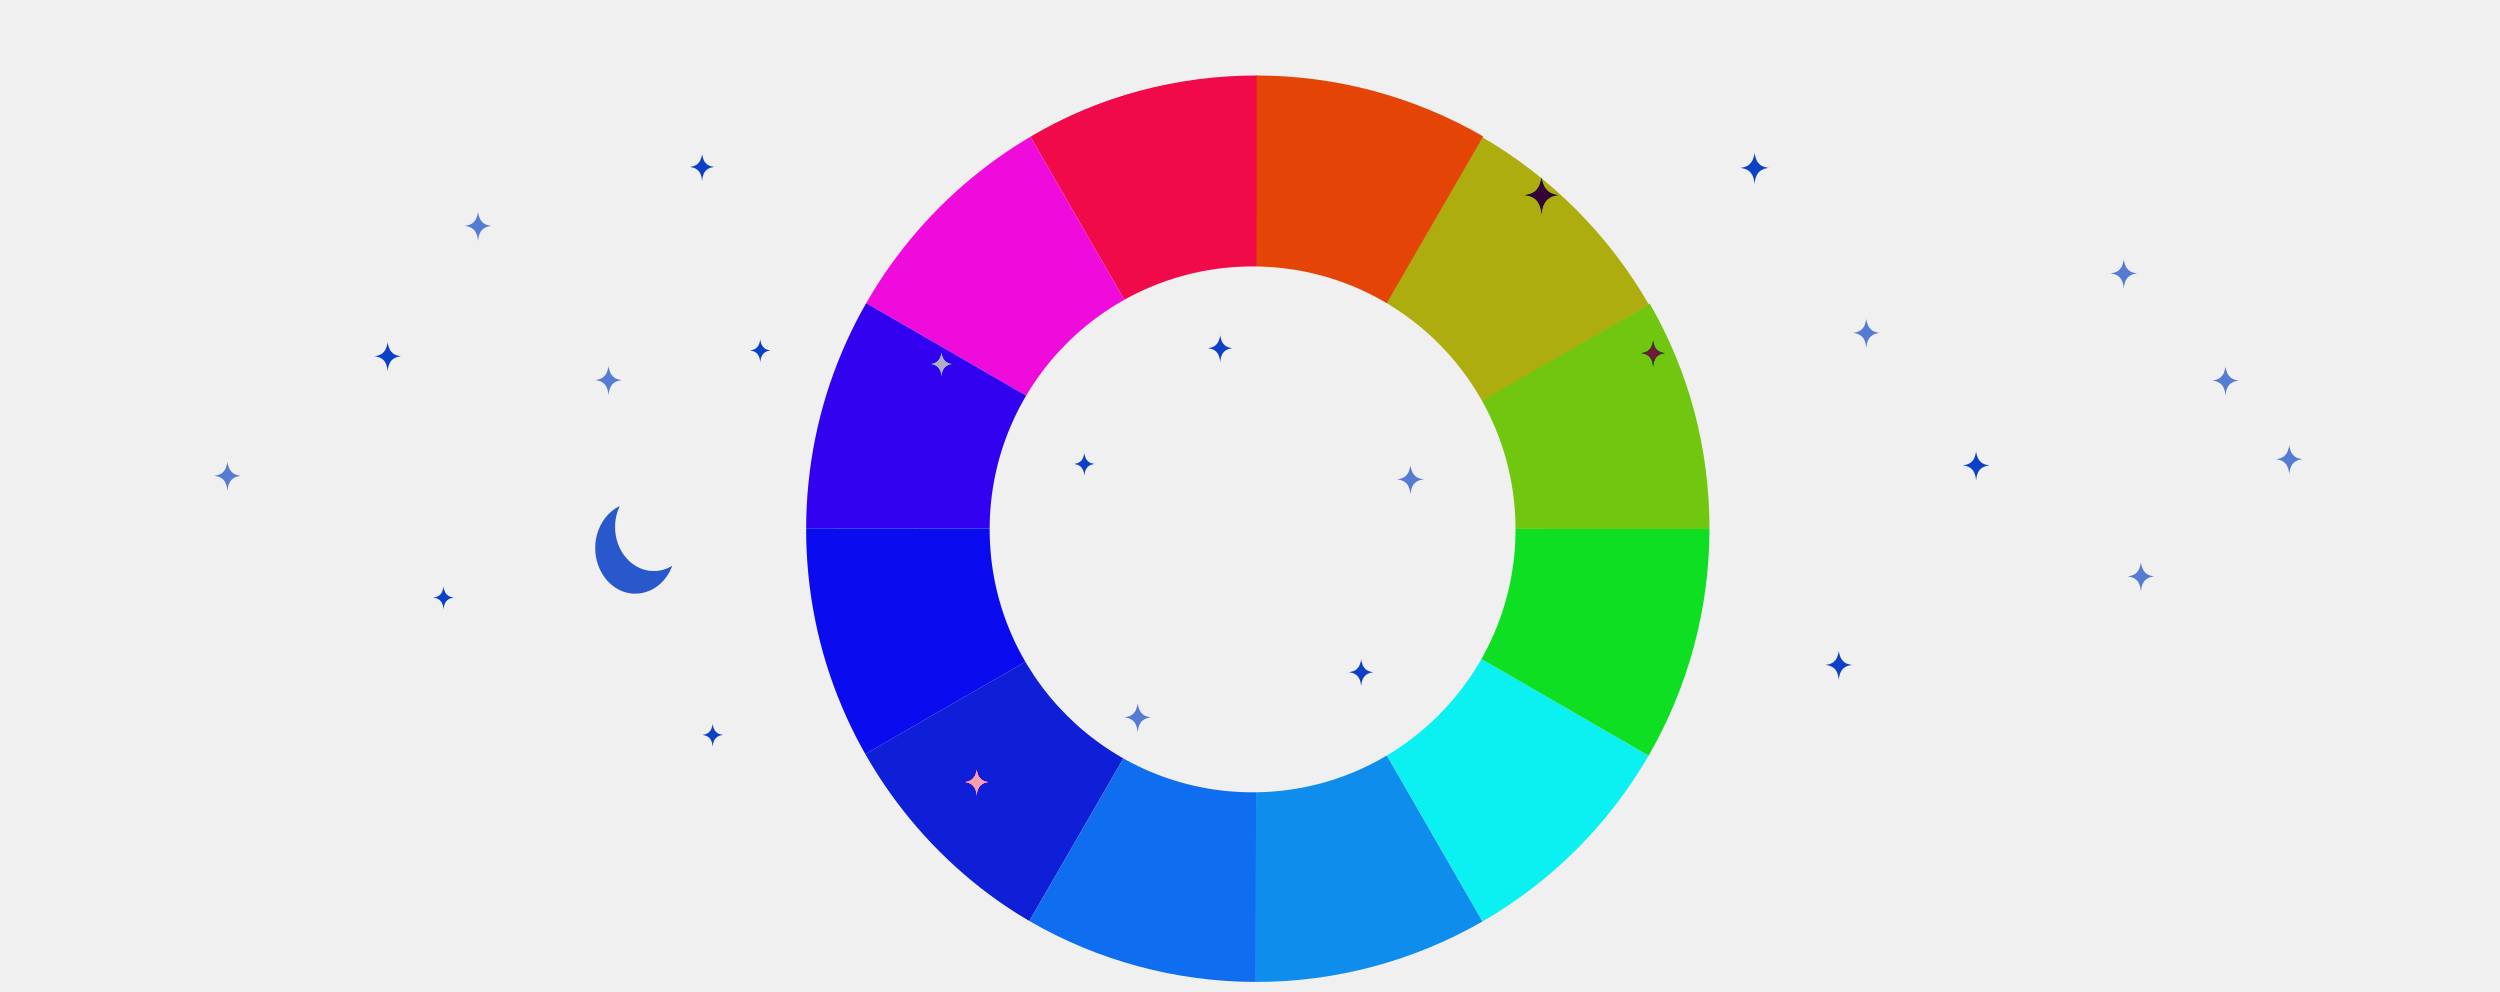
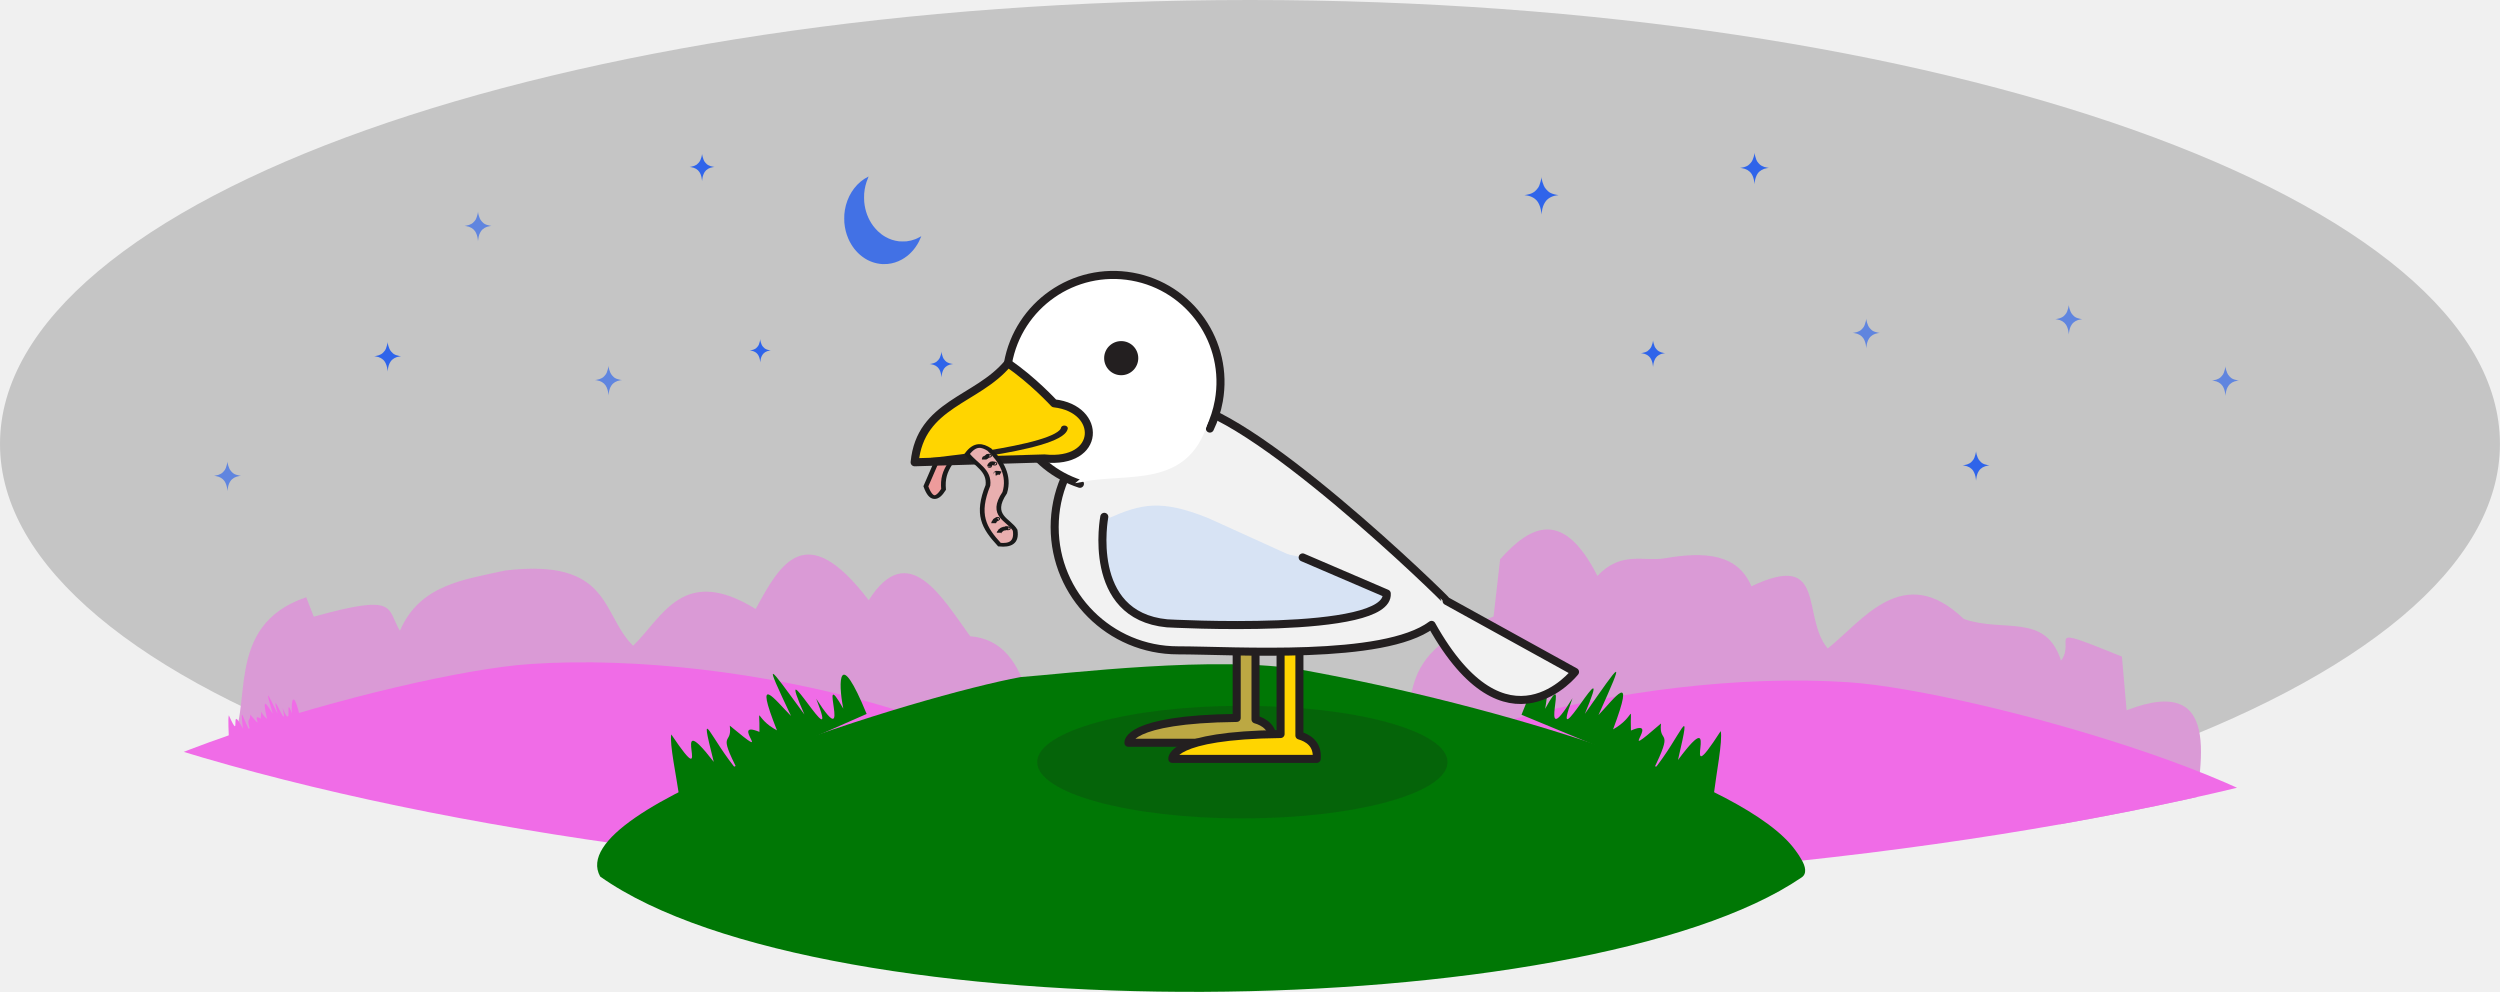
- <svg xmlns="http://www.w3.org/2000/svg" width="158.585mm" height="62.92mm" version="1.1" viewBox="0 0 158.585 62.92" id="svg145">
-   <defs id="defs11">
-     <linearGradient id="linearGradient50606" x1="421.46" x2="458.99" y1="81.216" y2="80.958" gradientTransform="matrix(0.36219,-0.0075634,0.0085593,0.45242,-122.38,55.957)" gradientUnits="userSpaceOnUse">
-       <stop stop-color="#d1a448" offset="0" id="stop1" />
-       <stop stop-color="#9b7527" stop-opacity=".992" offset="1" id="stop2" />
-     </linearGradient>
-     <linearGradient id="linearGradient33560" x1="439.64" x2="412.56" y1="53.484" y2="53.871" gradientTransform="matrix(0.36219,-0.0075634,0.0085593,0.45242,-123.44,56.069)" gradientUnits="userSpaceOnUse">
-       <stop stop-color="#96312a" offset="0" id="stop3" />
-       <stop stop-color="#65211c" stop-opacity=".996" offset="1" id="stop4" />
-     </linearGradient>
-     <linearGradient id="linearGradient33562" x1="419.65" x2="452.28" y1="64.964" y2="65.351" gradientTransform="matrix(0.36219,-0.0071478,0.0085593,0.42756,-122.85,57.356)" gradientUnits="userSpaceOnUse">
-       <stop stop-color="#c33f37" offset="0" id="stop5" />
-       <stop stop-color="#b33a33" stop-opacity=".98" offset="1" id="stop6" />
-     </linearGradient>
-     <linearGradient id="linearGradient15121" x1="367.11" x2="367.22" y1="87.487" y2="90.811" gradientUnits="userSpaceOnUse">
-       <stop stop-color="#916f6f" offset="0" id="stop7" />
-       <stop stop-color="#685050" stop-opacity=".992" offset="1" id="stop8" />
-     </linearGradient>
+ <svg xmlns="http://www.w3.org/2000/svg" width="158.59mm" height="62.92mm" version="1.1" viewBox="0 0 158.59 62.92">
+   <defs>
    <clipPath id="clipPath14">
-       <ellipse transform="matrix(0.9996,0.028384,-0.013912,0.9999,0,0)" cx="106.13" cy="91.443" rx="117.86" ry="38.66" fill="#00ffff" stroke-width="0.322" id="ellipse8" />
-     </clipPath>
-     <filter id="filter37" x="0" y="0" width="1" height="1" color-interpolation-filters="sRGB">
-       <feColorMatrix values="1 0 0 -0.186 -0 0 1 0 -0.186 -0 0 0 1 -0.186 -0 0 0 0 1 0" id="feColorMatrix8" />
-     </filter>
-     <filter id="filter38" x="-0.009" y="-0.008" width="1.017" height="1.008" color-interpolation-filters="sRGB">
-       <feColorMatrix values="1 0 0 -0.186 -0 0 1 0 -0.186 -0 0 0 1 -0.186 -0 0 0 0 1 0" id="feColorMatrix9" />
-     </filter>
-     <filter id="filter39" x="0" y="0" width="1" height="1" color-interpolation-filters="sRGB">
-       <feColorMatrix values="1 0 0 -0.156 -0 0 1 0 -0.156 -0 0 0 1 -0.156 -0 0 0 0 1 0" id="feColorMatrix10" />
-     </filter>
-     <filter id="filter40" x="-0.002" y="-0.001" width="1.004" height="1.003" color-interpolation-filters="sRGB">
-       <feColorMatrix values="1 0 0 -0.156 -0 0 1 0 -0.156 -0 0 0 1 -0.156 -0 0 0 0 1 0" id="feColorMatrix11" />
-     </filter>
-     <clipPath clipPathUnits="userSpaceOnUse" id="clipPath5535">
-       <path id="path5537" style="fill:#00ffff;stroke-width:0;stroke-linecap:round" d="m 393.292,-172.814 a 52.077,52.077 0 0 0 -52.077,52.076 52.077,52.077 0 0 0 52.077,52.077 52.077,52.077 0 0 0 52.077,-52.077 52.077,52.077 0 0 0 -52.077,-52.076 z m -1.058,22.029 a 30.048,30.048 0 0 1 30.048,30.047 30.048,30.048 0 0 1 -30.048,30.048 30.048,30.048 0 0 1 -30.048,-30.048 30.048,30.048 0 0 1 30.048,-30.047 z" />
+       <ellipse transform="matrix(.9996 .028384 -.013912 .9999 0 0)" cx="106.13" cy="91.443" rx="117.86" ry="38.66" fill="#0ff" stroke-width=".322" />
    </clipPath>
  </defs>
-   <g transform="matrix(0.8794169,0,0,1,-11.67426,-42.159)" style="mix-blend-mode:difference" id="g33">
-     <ellipse cx="103.44" cy="70.321" rx="90.165" ry="28.162" fill-opacity="0.8" stroke-width="0.24" id="ellipse11" />
-     <g transform="translate(-0.69493,-5.1774)" fill="#fbc02d" style="mix-blend-mode:difference" id="g32">
-       <path d="m 59.692,84.995 c -0.543,-0.025 -1.034,-0.181 -1.471,-0.467 -0.441,-0.288 -0.779,-0.669 -1.015,-1.141 -0.159,-0.32 -0.251,-0.643 -0.291,-1.023 -0.01,-0.097 -0.01,-0.435 0,-0.527 0.013,-0.119 0.025,-0.202 0.04,-0.281 0.158,-0.827 0.669,-1.545 1.402,-1.968 0.069,-0.04 0.298,-0.154 0.309,-0.154 0.004,0 -0.018,0.051 -0.049,0.114 -0.15,0.31 -0.236,0.617 -0.271,0.972 -0.011,0.117 -0.01,0.405 0.003,0.524 0.062,0.577 0.274,1.077 0.644,1.524 0.066,0.08 0.259,0.272 0.343,0.341 0.183,0.151 0.344,0.257 0.545,0.357 0.313,0.156 0.614,0.243 0.974,0.283 0.095,0.01 0.469,0.01 0.553,2.07e-4 0.24,-0.029 0.411,-0.066 0.602,-0.129 0.121,-0.04 0.205,-0.075 0.337,-0.139 0.113,-0.055 0.119,-0.057 0.114,-0.042 -0.015,0.043 -0.128,0.263 -0.177,0.344 -0.293,0.487 -0.709,0.87 -1.216,1.118 -0.326,0.159 -0.67,0.254 -1.033,0.284 -0.085,0.007 -0.278,0.012 -0.343,0.009 z" opacity="0.792" stroke-width="0.007" id="path17" />
-       <path d="m 125.15,60.837 c -0.027,-0.26 -0.122,-0.519 -0.254,-0.691 -0.169,-0.22 -0.459,-0.368 -0.809,-0.412 l -0.156,-0.02 0.142,-0.02 c 0.193,-0.027 0.331,-0.067 0.481,-0.139 0.101,-0.049 0.153,-0.087 0.258,-0.191 0.111,-0.111 0.141,-0.151 0.2,-0.273 0.329,-0.821 -0.021,-0.679 0.314,0.014 0.05,0.101 0.09,0.155 0.184,0.249 0.066,0.066 0.16,0.143 0.207,0.171 0.125,0.073 0.315,0.134 0.509,0.164 l 0.169,0.026 -0.148,0.018 c -0.354,0.044 -0.648,0.195 -0.815,0.418 -0.133,0.178 -0.204,0.358 -0.245,0.631 l -0.025,0.167 z" opacity="0.909" stroke-width="0.015" id="path18" />
-       <path d="M 68.8,70.26 C 68.784,70.1 68.725,69.94 68.643,69.834 68.539,69.698 68.36,69.607 68.144,69.58 L 68.048,69.567 68.135,69.555 c 0.119,-0.016 0.204,-0.041 0.297,-0.086 0.062,-0.03 0.094,-0.053 0.159,-0.118 0.069,-0.068 0.087,-0.093 0.123,-0.168 0.203,-0.506 -0.013,-0.419 0.194,0.009 0.031,0.062 0.055,0.095 0.114,0.153 0.041,0.041 0.098,0.088 0.128,0.105 0.077,0.045 0.194,0.083 0.314,0.101 l 0.104,0.016 -0.091,0.012 c -0.218,0.027 -0.399,0.12 -0.503,0.258 -0.082,0.11 -0.126,0.221 -0.151,0.389 l -0.016,0.103 z" opacity="0.909" stroke-width="0.012" id="path19" />
-       <path d="m 41.921,70.818 c -0.021,-0.204 -0.096,-0.408 -0.2,-0.544 -0.133,-0.174 -0.361,-0.29 -0.637,-0.325 l -0.123,-0.015 0.111,-0.015 c 0.152,-0.021 0.26,-0.052 0.379,-0.109 0.08,-0.038 0.12,-0.068 0.203,-0.15 0.088,-0.087 0.111,-0.119 0.157,-0.215 0.259,-0.646 -0.016,-0.535 0.247,0.011 0.039,0.079 0.071,0.122 0.145,0.196 0.052,0.052 0.126,0.113 0.163,0.135 0.098,0.058 0.248,0.106 0.401,0.129 l 0.133,0.02 -0.117,0.014 c -0.279,0.035 -0.51,0.153 -0.642,0.329 -0.105,0.14 -0.16,0.282 -0.193,0.497 l -0.02,0.131 z" opacity="0.909" stroke-width="0.012" id="path20" />
-       <path d="m 81.89,71.2 c 0.018,-0.178 0.084,-0.356 0.174,-0.474 0.116,-0.151 0.315,-0.252 0.555,-0.283 L 82.727,70.429 82.63,70.416 c -0.132,-0.018 -0.227,-0.046 -0.33,-0.095 -0.07,-0.033 -0.105,-0.059 -0.177,-0.131 -0.076,-0.076 -0.097,-0.104 -0.137,-0.187 -0.226,-0.563 0.014,-0.466 -0.216,0.009 -0.034,0.069 -0.062,0.106 -0.127,0.171 -0.046,0.045 -0.11,0.098 -0.142,0.117 -0.086,0.05 -0.216,0.092 -0.35,0.112 l -0.116,0.017 0.102,0.013 c 0.243,0.031 0.444,0.134 0.559,0.287 0.092,0.122 0.14,0.246 0.168,0.433 l 0.017,0.114 z" opacity="0.909" stroke-width="0.01" id="path21" />
-       <path d="m 64.621,58.743 c 0.019,-0.189 0.088,-0.377 0.185,-0.502 0.123,-0.16 0.333,-0.267 0.588,-0.3 l 0.114,-0.015 -0.103,-0.014 c -0.14,-0.019 -0.24,-0.048 -0.35,-0.101 -0.074,-0.035 -0.111,-0.063 -0.187,-0.139 -0.081,-0.08 -0.103,-0.11 -0.145,-0.198 -0.239,-0.597 0.015,-0.494 -0.228,0.01 -0.036,0.073 -0.065,0.113 -0.134,0.181 -0.048,0.048 -0.116,0.104 -0.151,0.124 -0.091,0.053 -0.229,0.098 -0.37,0.119 l -0.123,0.019 0.108,0.014 c 0.258,0.032 0.471,0.142 0.592,0.304 0.097,0.129 0.148,0.26 0.178,0.459 l 0.018,0.121 z" opacity="0.909" stroke-width="0.016" id="path22" />
-       <path d="m 140.54,58.93 c 0.022,-0.218 0.102,-0.436 0.214,-0.58 0.142,-0.185 0.385,-0.309 0.68,-0.347 l 0.131,-0.017 -0.119,-0.016 c -0.162,-0.022 -0.278,-0.056 -0.404,-0.117 -0.085,-0.041 -0.128,-0.073 -0.216,-0.16 -0.094,-0.093 -0.119,-0.127 -0.168,-0.229 -0.276,-0.69 0.017,-0.571 -0.264,0.012 -0.042,0.085 -0.075,0.13 -0.155,0.209 -0.056,0.056 -0.134,0.12 -0.174,0.144 -0.105,0.062 -0.265,0.113 -0.428,0.137 l -0.142,0.021 0.125,0.016 c 0.298,0.037 0.544,0.164 0.685,0.351 0.112,0.149 0.171,0.301 0.206,0.53 l 0.021,0.14 z" opacity="0.909" stroke-width="0.021" id="path23" />
-       <path d="m 133.22,70.536 c 0.019,-0.184 0.086,-0.367 0.18,-0.49 0.12,-0.156 0.325,-0.261 0.573,-0.292 l 0.111,-0.014 -0.1,-0.014 c -0.136,-0.019 -0.234,-0.047 -0.341,-0.099 -0.072,-0.035 -0.108,-0.061 -0.183,-0.135 -0.079,-0.078 -0.1,-0.107 -0.142,-0.193 -0.233,-0.582 0.014,-0.481 -0.223,0.01 -0.035,0.071 -0.064,0.11 -0.131,0.176 -0.047,0.047 -0.113,0.101 -0.147,0.121 -0.088,0.052 -0.223,0.095 -0.361,0.116 l -0.12,0.018 0.105,0.013 c 0.251,0.031 0.459,0.138 0.578,0.296 0.095,0.126 0.144,0.254 0.174,0.447 l 0.018,0.118 z" opacity="0.909" stroke-width="0.016" id="path24" />
-       <path d="m 156.5,77.742 c -0.021,-0.204 -0.096,-0.408 -0.2,-0.544 -0.133,-0.174 -0.361,-0.29 -0.637,-0.325 l -0.123,-0.015 0.111,-0.015 c 0.152,-0.021 0.26,-0.052 0.379,-0.109 0.08,-0.038 0.12,-0.068 0.203,-0.15 0.088,-0.087 0.111,-0.119 0.157,-0.215 0.259,-0.646 -0.016,-0.535 0.247,0.011 0.039,0.079 0.071,0.122 0.145,0.196 0.052,0.052 0.126,0.113 0.163,0.135 0.098,0.058 0.248,0.106 0.401,0.129 l 0.133,0.02 -0.117,0.014 c -0.279,0.035 -0.51,0.153 -0.642,0.329 -0.105,0.14 -0.16,0.282 -0.193,0.497 l -0.02,0.131 z" opacity="0.909" stroke-width="0.012" id="path25" />
-       <g fill-opacity="0.672" stroke-width="0.012" id="g31">
-         <path d="m 167.152,65.565 c -0.021,-0.204 -0.096,-0.408 -0.2,-0.544 -0.133,-0.173 -0.361,-0.29 -0.637,-0.325 l -0.123,-0.016 0.112,-0.015 c 0.152,-0.021 0.26,-0.052 0.379,-0.109 0.08,-0.038 0.12,-0.068 0.203,-0.15 0.088,-0.087 0.111,-0.119 0.157,-0.215 0.259,-0.646 -0.016,-0.535 0.247,0.011 0.039,0.079 0.071,0.122 0.145,0.196 0.052,0.052 0.126,0.113 0.163,0.135 0.098,0.058 0.248,0.106 0.401,0.129 l 0.133,0.02 -0.117,0.014 c -0.279,0.035 -0.51,0.153 -0.642,0.329 -0.105,0.14 -0.16,0.282 -0.193,0.497 l -0.02,0.131 z" opacity="0.909" id="path26" />
-         <path d="m 148.58,69.338 c -0.021,-0.204 -0.096,-0.408 -0.2,-0.544 -0.133,-0.173 -0.361,-0.29 -0.637,-0.325 l -0.123,-0.016 0.112,-0.015 c 0.152,-0.021 0.26,-0.052 0.379,-0.109 0.08,-0.038 0.12,-0.068 0.203,-0.15 0.088,-0.087 0.111,-0.119 0.157,-0.215 0.259,-0.646 -0.016,-0.535 0.247,0.011 0.039,0.079 0.071,0.122 0.145,0.196 0.052,0.052 0.126,0.113 0.163,0.135 0.098,0.058 0.248,0.106 0.401,0.129 l 0.133,0.02 -0.117,0.014 c -0.279,0.035 -0.51,0.153 -0.642,0.329 -0.105,0.14 -0.16,0.282 -0.193,0.497 l -0.02,0.131 z" opacity="0.909" id="path27" />
-         <path d="M 57.853,72.33 C 57.832,72.126 57.757,71.922 57.653,71.786 57.52,71.613 57.292,71.497 57.016,71.462 l -0.123,-0.016 0.112,-0.015 c 0.152,-0.021 0.26,-0.052 0.379,-0.109 0.08,-0.038 0.12,-0.068 0.203,-0.15 0.088,-0.087 0.111,-0.119 0.157,-0.215 0.259,-0.646 -0.016,-0.535 0.247,0.011 0.039,0.079 0.071,0.122 0.145,0.196 0.052,0.052 0.126,0.113 0.163,0.135 0.098,0.058 0.248,0.106 0.401,0.129 l 0.133,0.02 -0.117,0.014 c -0.279,0.035 -0.51,0.153 -0.642,0.329 -0.105,0.14 -0.16,0.282 -0.193,0.497 l -0.02,0.131 z" opacity="0.909" id="path28" />
-         <path d="M 30.366,78.403 C 30.345,78.199 30.27,77.995 30.166,77.859 30.033,77.686 29.805,77.57 29.529,77.535 l -0.123,-0.016 0.112,-0.015 c 0.152,-0.021 0.26,-0.052 0.379,-0.109 0.08,-0.038 0.12,-0.068 0.203,-0.15 0.088,-0.087 0.111,-0.119 0.157,-0.215 0.259,-0.646 -0.016,-0.535 0.247,0.011 0.039,0.079 0.071,0.122 0.145,0.196 0.052,0.052 0.126,0.113 0.163,0.135 0.098,0.058 0.248,0.106 0.401,0.129 l 0.133,0.02 -0.117,0.014 c -0.279,0.035 -0.51,0.153 -0.642,0.329 -0.105,0.14 -0.16,0.282 -0.193,0.497 l -0.02,0.131 z" opacity="0.909" id="path29" />
-         <path d="M 48.44,62.55 C 48.419,62.346 48.344,62.142 48.24,62.006 48.107,61.833 47.879,61.717 47.603,61.682 l -0.123,-0.016 0.112,-0.015 c 0.152,-0.021 0.26,-0.052 0.379,-0.109 0.08,-0.038 0.12,-0.068 0.203,-0.15 0.088,-0.087 0.111,-0.119 0.157,-0.215 0.259,-0.646 -0.016,-0.535 0.247,0.011 0.039,0.079 0.071,0.122 0.145,0.196 0.052,0.052 0.126,0.113 0.163,0.135 0.098,0.058 0.248,0.106 0.401,0.129 l 0.133,0.02 -0.117,0.014 c -0.279,0.035 -0.51,0.153 -0.642,0.329 -0.105,0.14 -0.16,0.282 -0.193,0.497 l -0.02,0.131 z" opacity="0.909" id="path30" />
-         <path d="m 174.49,72.36 c -0.021,-0.204 -0.096,-0.408 -0.2,-0.544 -0.133,-0.173 -0.361,-0.29 -0.637,-0.325 l -0.123,-0.016 0.112,-0.015 c 0.152,-0.021 0.26,-0.052 0.379,-0.109 0.08,-0.038 0.12,-0.068 0.203,-0.15 0.088,-0.087 0.111,-0.119 0.157,-0.215 0.259,-0.646 -0.016,-0.535 0.247,0.011 0.039,0.079 0.071,0.122 0.145,0.196 0.052,0.052 0.126,0.113 0.163,0.135 0.098,0.058 0.248,0.106 0.401,0.129 l 0.133,0.02 -0.117,0.014 c -0.279,0.035 -0.51,0.153 -0.642,0.329 -0.105,0.14 -0.16,0.282 -0.193,0.497 l -0.02,0.131 z" opacity="0.909" id="path31" />
-         <path d="m 115.698,78.629 c -0.021,-0.204 -0.096,-0.408 -0.2,-0.544 -0.133,-0.173 -0.361,-0.29 -0.637,-0.325 l -0.123,-0.016 0.112,-0.015 c 0.152,-0.021 0.26,-0.052 0.379,-0.109 0.08,-0.038 0.12,-0.068 0.203,-0.15 0.088,-0.087 0.111,-0.119 0.157,-0.215 0.259,-0.646 -0.016,-0.535 0.247,0.011 0.039,0.079 0.071,0.122 0.145,0.196 0.052,0.052 0.126,0.113 0.163,0.135 0.098,0.058 0.248,0.106 0.401,0.129 l 0.133,0.02 -0.117,0.014 c -0.279,0.035 -0.51,0.153 -0.642,0.329 -0.105,0.14 -0.16,0.282 -0.193,0.497 l -0.02,0.131 z" opacity="0.909" id="path9" />
-         <path d="m 96.022,93.726 c -0.021,-0.204 -0.096,-0.408 -0.2,-0.544 -0.133,-0.173 -0.361,-0.29 -0.637,-0.325 l -0.123,-0.016 0.112,-0.015 c 0.152,-0.021 0.26,-0.052 0.379,-0.109 0.08,-0.038 0.12,-0.068 0.203,-0.15 0.088,-0.087 0.111,-0.119 0.157,-0.215 0.259,-0.646 -0.016,-0.535 0.247,0.011 0.039,0.079 0.071,0.122 0.145,0.196 0.052,0.052 0.126,0.113 0.163,0.135 0.098,0.058 0.248,0.106 0.401,0.129 l 0.133,0.02 -0.117,0.014 c -0.279,0.035 -0.51,0.153 -0.642,0.329 -0.105,0.14 -0.16,0.282 -0.193,0.497 l -0.02,0.131 z" opacity="0.909" id="path10" />
-         <path d="m 168.388,84.784 c -0.021,-0.204 -0.096,-0.408 -0.2,-0.544 -0.133,-0.173 -0.361,-0.29 -0.637,-0.325 l -0.123,-0.016 0.112,-0.015 c 0.152,-0.021 0.26,-0.052 0.379,-0.109 0.08,-0.038 0.12,-0.068 0.203,-0.15 0.088,-0.087 0.111,-0.119 0.157,-0.215 0.259,-0.646 -0.016,-0.535 0.247,0.011 0.039,0.079 0.071,0.122 0.145,0.196 0.052,0.052 0.126,0.113 0.163,0.135 0.098,0.058 0.248,0.106 0.401,0.129 l 0.133,0.02 -0.117,0.014 c -0.279,0.035 -0.51,0.153 -0.642,0.329 -0.105,0.14 -0.16,0.282 -0.193,0.497 l -0.02,0.131 z" opacity="0.909" id="path11" />
-         <path d="m 179.085,77.351 c -0.021,-0.204 -0.096,-0.408 -0.2,-0.544 -0.133,-0.173 -0.361,-0.29 -0.637,-0.325 l -0.123,-0.016 0.112,-0.015 c 0.152,-0.021 0.26,-0.052 0.379,-0.109 0.08,-0.038 0.12,-0.068 0.203,-0.15 0.088,-0.087 0.111,-0.119 0.157,-0.215 0.259,-0.646 -0.016,-0.535 0.247,0.011 0.039,0.079 0.071,0.122 0.145,0.196 0.052,0.052 0.126,0.113 0.163,0.135 0.098,0.058 0.248,0.106 0.401,0.129 l 0.133,0.02 -0.117,0.014 c -0.279,0.035 -0.51,0.153 -0.642,0.329 -0.105,0.14 -0.16,0.282 -0.193,0.497 l -0.02,0.131 z" opacity="0.909" id="path12" />
+   <g transform="matrix(.87942 0 0 1 -11.674 -42.159)" style="mix-blend-mode:difference">
+     <ellipse cx="103.44" cy="70.321" rx="90.165" ry="28.162" fill="#2b2b2b" stroke-width=".24" />
+     <g transform="matrix(.92895 -.020679 .012925 .72824 6.7956 3.7091)" clip-path="url(#clipPath14)">
+       <path d="m80.205 119.5c0.783-2.441 0.814-1.175 0.656-0.19 0.78-1.756-0.323 1.803 0.762-0.354-0.751 2.427 1.272-2.153 0.332 0.564 1.046-1.826 1.165-2.081 0.377 0.052 0.445-0.571 1.068-1.639 0.396 0.517 0.642-0.431 0.478-0.979 0.494 0.055 0.883-0.466-0.516 1.208 0.834-0.225-0.08 0.76 0.385 0.107-0.258 1.684 0.82-1.218 1.152-2.635 0.71-0.383 1.361-2.249-0.091 1.458 1.195-0.986 0.055 0.325-0.147 1.538-0.222 2.224" fill="#32c63d" stroke-opacity="0" />
+       <path d="m23.066 118.44c2.126-2.885-0.434-10.488 6.218-12.782l0.561 1.707c6.613-1.872 5.638-0.581 6.669 1.415 1.596-3.97 5.014-4.304 8.244-5.015 8.277-0.863 7.39 4.034 9.84 6.833 2.333-2.424 3.966-6.993 9.558-2.928 1.993-3.972 4.021-7.799 8.785-0.517 3.146-5.34 5.711-0.057 7.828 3.358 5.09 0.63 4.705 8.577 6.311 15.75z" fill="#16561a" stroke-width=".322" />
+       <path d="m9.068 127.45c-2.636-6.32 27.569-15.03 37.542-15.489 16.721-0.762 39.3 6.662 44.083 15.534 0.3 0.556 0.169 0.313 0.385 0.783 0.286 0.622 0.38 1.277-0.005 1.581-14.96 12.445-66.933 11.824-82.006-2.41z" fill="#008409" />
+       <path d="m28.658 116.04c-0.509-2.559-0.678-1.312-0.629-0.308-0.581-1.88 0.124 1.843-0.716-0.49 0.48 2.539-1.025-2.363-0.391 0.497-0.838-1.998-0.927-2.273-0.379-0.017-0.379-0.646-0.879-1.817-0.448 0.439-0.589-0.543-0.367-1.056-0.495-0.036-0.824-0.622 0.38 1.29-0.802-0.375-0.004 0.767-0.393 0.035 0.073 1.714-0.679-1.355-0.854-2.819-0.661-0.508-1.103-2.475-0.069 1.46-1.076-1.194-0.09 0.312-0.022 1.549-0.022 2.242" fill="#008409" stroke-opacity="0" />
+       <path d="m175.32 130.53c0.637-5.357 3.063-14.217-4.875-11.022l-0.298-4.683c-6.345-3.085-3.494-1.569-4.729 0.215-1.153-4.227-4.376-2.532-7.497-3.837-4.628-5.196-7.874-0.048-10.6 2.267-2.049-2.835 0.123-8.568-5.849-5.585-1.02-2.839-3.526-3.15-6.672-2.63-1.623 0.268-3.396-0.764-5.267 1.387-2.54-5.873-5.073-4.645-7.535-1.66l-0.576 4.974c-8.861 3.295-5.438 8.303-7.939 12.966z" fill="#16561a" stroke-width=".322" />
+       <path d="m185.95 134.06c2.81-6.166-27.129-16.584-37.082-17.608-16.687-1.711-39.454 4.425-44.481 13.02-0.315 0.538-0.177 0.303-0.407 0.761-0.303 0.605-0.415 1.255-0.039 1.581 14.602 13.284 66.552 15.615 82.008 2.247z" fill="#008409" />
+     </g>
+     <g transform="translate(-.69493 -5.1774)" fill="#fbc02d" style="mix-blend-mode:difference">
+       <path d="m77.652 64.091c-0.543-0.025-1.034-0.181-1.471-0.467-0.441-0.288-0.779-0.669-1.015-1.141-0.159-0.32-0.251-0.643-0.291-1.023-0.01-0.097-0.01-0.435 0-0.527 0.013-0.119 0.025-0.202 0.04-0.281 0.158-0.827 0.669-1.545 1.402-1.968 0.069-0.04 0.298-0.154 0.309-0.154 0.004 0-0.018 0.051-0.049 0.114-0.15 0.31-0.236 0.617-0.271 0.972-0.011 0.117-0.01 0.405 0.003 0.524 0.062 0.577 0.274 1.077 0.644 1.524 0.066 0.08 0.259 0.272 0.343 0.341 0.183 0.151 0.344 0.257 0.545 0.357 0.313 0.156 0.614 0.243 0.974 0.283 0.095 0.01 0.469 0.01 0.553 2.07e-4 0.24-0.029 0.411-0.066 0.602-0.129 0.121-0.04 0.205-0.075 0.337-0.139 0.113-0.055 0.119-0.057 0.114-0.042-0.015 0.043-0.128 0.263-0.177 0.344-0.293 0.487-0.709 0.87-1.216 1.118-0.326 0.159-0.67 0.254-1.033 0.284-0.085 0.007-0.278 0.012-0.343 0.009z" opacity=".792" stroke-width=".007" />
+       <path d="m125.15 60.837c-0.027-0.26-0.122-0.519-0.254-0.691-0.169-0.22-0.459-0.368-0.809-0.412l-0.156-0.02 0.142-0.02c0.193-0.027 0.331-0.067 0.481-0.139 0.101-0.049 0.153-0.087 0.258-0.191 0.111-0.111 0.141-0.151 0.2-0.273 0.329-0.821-0.021-0.679 0.314 0.014 0.05 0.101 0.09 0.155 0.184 0.249 0.066 0.066 0.16 0.143 0.207 0.171 0.125 0.073 0.315 0.134 0.509 0.164l0.169 0.026-0.148 0.018c-0.354 0.044-0.648 0.195-0.815 0.418-0.133 0.178-0.204 0.358-0.245 0.631l-0.025 0.167z" opacity=".909" stroke-width=".015" />
+       <path d="m68.8 70.26c-0.016-0.16-0.075-0.32-0.157-0.426-0.104-0.136-0.283-0.227-0.499-0.254l-0.096-0.012 0.087-0.012c0.119-0.016 0.204-0.041 0.297-0.086 0.062-0.03 0.094-0.053 0.159-0.118 0.069-0.068 0.087-0.093 0.123-0.168 0.203-0.506-0.013-0.419 0.194 0.009 0.031 0.062 0.055 0.095 0.114 0.153 0.041 0.041 0.098 0.088 0.128 0.105 0.077 0.045 0.194 0.083 0.314 0.101l0.104 0.016-0.091 0.012c-0.218 0.027-0.399 0.12-0.503 0.258-0.082 0.11-0.126 0.221-0.151 0.389l-0.016 0.103z" opacity=".909" stroke-width=".012" />
+       <path d="m41.921 70.818c-0.021-0.204-0.096-0.408-0.2-0.544-0.133-0.174-0.361-0.29-0.637-0.325l-0.123-0.015 0.111-0.015c0.152-0.021 0.26-0.052 0.379-0.109 0.08-0.038 0.12-0.068 0.203-0.15 0.088-0.087 0.111-0.119 0.157-0.215 0.259-0.646-0.016-0.535 0.247 0.011 0.039 0.079 0.071 0.122 0.145 0.196 0.052 0.052 0.126 0.113 0.163 0.135 0.098 0.058 0.248 0.106 0.401 0.129l0.133 0.02-0.117 0.014c-0.279 0.035-0.51 0.153-0.642 0.329-0.105 0.14-0.16 0.282-0.193 0.497l-0.02 0.131z" opacity=".909" stroke-width=".012" />
+       <path d="m81.89 71.2c0.018-0.178 0.084-0.356 0.174-0.474 0.116-0.151 0.315-0.252 0.555-0.283l0.107-0.014-0.097-0.013c-0.132-0.018-0.227-0.046-0.33-0.095-0.07-0.033-0.105-0.059-0.177-0.131-0.076-0.076-0.097-0.104-0.137-0.187-0.226-0.563 0.014-0.466-0.216 0.009-0.034 0.069-0.062 0.106-0.127 0.171-0.046 0.045-0.11 0.098-0.142 0.117-0.086 0.05-0.216 0.092-0.35 0.112l-0.116 0.017 0.102 0.013c0.243 0.031 0.444 0.134 0.559 0.287 0.092 0.122 0.14 0.246 0.168 0.433l0.017 0.114z" opacity=".909" stroke-width=".01" />
+       <path d="m64.621 58.743c0.019-0.189 0.088-0.377 0.185-0.502 0.123-0.16 0.333-0.267 0.588-0.3l0.114-0.015-0.103-0.014c-0.14-0.019-0.24-0.048-0.35-0.101-0.074-0.035-0.111-0.063-0.187-0.139-0.081-0.08-0.103-0.11-0.145-0.198-0.239-0.597 0.015-0.494-0.228 0.01-0.036 0.073-0.065 0.113-0.134 0.181-0.048 0.048-0.116 0.104-0.151 0.124-0.091 0.053-0.229 0.098-0.37 0.119l-0.123 0.019 0.108 0.014c0.258 0.032 0.471 0.142 0.592 0.304 0.097 0.129 0.148 0.26 0.178 0.459l0.018 0.121z" opacity=".909" stroke-width=".016" />
+       <path d="m140.54 58.93c0.022-0.218 0.102-0.436 0.214-0.58 0.142-0.185 0.385-0.309 0.68-0.347l0.131-0.017-0.119-0.016c-0.162-0.022-0.278-0.056-0.404-0.117-0.085-0.041-0.128-0.073-0.216-0.16-0.094-0.093-0.119-0.127-0.168-0.229-0.276-0.69 0.017-0.571-0.264 0.012-0.042 0.085-0.075 0.13-0.155 0.209-0.056 0.056-0.134 0.12-0.174 0.144-0.105 0.062-0.265 0.113-0.428 0.137l-0.142 0.021 0.125 0.016c0.298 0.037 0.544 0.164 0.685 0.351 0.112 0.149 0.171 0.301 0.206 0.53l0.021 0.14z" opacity=".909" stroke-width=".021" />
+       <path d="m133.22 70.536c0.019-0.184 0.086-0.367 0.18-0.49 0.12-0.156 0.325-0.261 0.573-0.292l0.111-0.014-0.1-0.014c-0.136-0.019-0.234-0.047-0.341-0.099-0.072-0.035-0.108-0.061-0.183-0.135-0.079-0.078-0.1-0.107-0.142-0.193-0.233-0.582 0.014-0.481-0.223 0.01-0.035 0.071-0.064 0.11-0.131 0.176-0.047 0.047-0.113 0.101-0.147 0.121-0.088 0.052-0.223 0.095-0.361 0.116l-0.12 0.018 0.105 0.013c0.251 0.031 0.459 0.138 0.578 0.296 0.095 0.126 0.144 0.254 0.174 0.447l0.018 0.118z" opacity=".909" stroke-width=".016" />
+       <path d="m156.5 77.742c-0.021-0.204-0.096-0.408-0.2-0.544-0.133-0.174-0.361-0.29-0.637-0.325l-0.123-0.015 0.111-0.015c0.152-0.021 0.26-0.052 0.379-0.109 0.08-0.038 0.12-0.068 0.203-0.15 0.088-0.087 0.111-0.119 0.157-0.215 0.259-0.646-0.016-0.535 0.247 0.011 0.039 0.079 0.071 0.122 0.145 0.196 0.052 0.052 0.126 0.113 0.163 0.135 0.098 0.058 0.248 0.106 0.401 0.129l0.133 0.02-0.117 0.014c-0.279 0.035-0.51 0.153-0.642 0.329-0.105 0.14-0.16 0.282-0.193 0.497l-0.02 0.131z" opacity=".909" stroke-width=".012" />
+       <g fill-opacity=".672" stroke-width=".012">
+         <path d="m163.19 68.468c-0.021-0.204-0.096-0.408-0.2-0.544-0.133-0.173-0.361-0.29-0.637-0.325l-0.123-0.016 0.112-0.015c0.152-0.021 0.26-0.052 0.379-0.109 0.08-0.038 0.12-0.068 0.203-0.15 0.088-0.087 0.111-0.119 0.157-0.215 0.259-0.646-0.016-0.535 0.247 0.011 0.039 0.079 0.071 0.122 0.145 0.196 0.052 0.052 0.126 0.113 0.163 0.135 0.098 0.058 0.248 0.106 0.401 0.129l0.133 0.02-0.117 0.014c-0.279 0.035-0.51 0.153-0.642 0.329-0.105 0.14-0.16 0.282-0.193 0.497l-0.02 0.131z" opacity=".909" />
+         <path d="m148.58 69.338c-0.021-0.204-0.096-0.408-0.2-0.544-0.133-0.173-0.361-0.29-0.637-0.325l-0.123-0.016 0.112-0.015c0.152-0.021 0.26-0.052 0.379-0.109 0.08-0.038 0.12-0.068 0.203-0.15 0.088-0.087 0.111-0.119 0.157-0.215 0.259-0.646-0.016-0.535 0.247 0.011 0.039 0.079 0.071 0.122 0.145 0.196 0.052 0.052 0.126 0.113 0.163 0.135 0.098 0.058 0.248 0.106 0.401 0.129l0.133 0.02-0.117 0.014c-0.279 0.035-0.51 0.153-0.642 0.329-0.105 0.14-0.16 0.282-0.193 0.497l-0.02 0.131z" opacity=".909" />
+         <path d="m57.853 72.33c-0.021-0.204-0.096-0.408-0.2-0.544-0.133-0.173-0.361-0.29-0.637-0.325l-0.123-0.016 0.112-0.015c0.152-0.021 0.26-0.052 0.379-0.109 0.08-0.038 0.12-0.068 0.203-0.15 0.088-0.087 0.111-0.119 0.157-0.215 0.259-0.646-0.016-0.535 0.247 0.011 0.039 0.079 0.071 0.122 0.145 0.196 0.052 0.052 0.126 0.113 0.163 0.135 0.098 0.058 0.248 0.106 0.401 0.129l0.133 0.02-0.117 0.014c-0.279 0.035-0.51 0.153-0.642 0.329-0.105 0.14-0.16 0.282-0.193 0.497l-0.02 0.131z" opacity=".909" />
+         <path d="m30.366 78.403c-0.021-0.204-0.096-0.408-0.2-0.544-0.133-0.173-0.361-0.29-0.637-0.325l-0.123-0.016 0.112-0.015c0.152-0.021 0.26-0.052 0.379-0.109 0.08-0.038 0.12-0.068 0.203-0.15 0.088-0.087 0.111-0.119 0.157-0.215 0.259-0.646-0.016-0.535 0.247 0.011 0.039 0.079 0.071 0.122 0.145 0.196 0.052 0.052 0.126 0.113 0.163 0.135 0.098 0.058 0.248 0.106 0.401 0.129l0.133 0.02-0.117 0.014c-0.279 0.035-0.51 0.153-0.642 0.329-0.105 0.14-0.16 0.282-0.193 0.497l-0.02 0.131z" opacity=".909" />
+         <path d="m48.44 62.55c-0.021-0.204-0.096-0.408-0.2-0.544-0.133-0.173-0.361-0.29-0.637-0.325l-0.123-0.016 0.112-0.015c0.152-0.021 0.26-0.052 0.379-0.109 0.08-0.038 0.12-0.068 0.203-0.15 0.088-0.087 0.111-0.119 0.157-0.215 0.259-0.646-0.016-0.535 0.247 0.011 0.039 0.079 0.071 0.122 0.145 0.196 0.052 0.052 0.126 0.113 0.163 0.135 0.098 0.058 0.248 0.106 0.401 0.129l0.133 0.02-0.117 0.014c-0.279 0.035-0.51 0.153-0.642 0.329-0.105 0.14-0.16 0.282-0.193 0.497l-0.02 0.131z" opacity=".909" />
+         <path d="m174.49 72.36c-0.021-0.204-0.096-0.408-0.2-0.544-0.133-0.173-0.361-0.29-0.637-0.325l-0.123-0.016 0.112-0.015c0.152-0.021 0.26-0.052 0.379-0.109 0.08-0.038 0.12-0.068 0.203-0.15 0.088-0.087 0.111-0.119 0.157-0.215 0.259-0.646-0.016-0.535 0.247 0.011 0.039 0.079 0.071 0.122 0.145 0.196 0.052 0.052 0.126 0.113 0.163 0.135 0.098 0.058 0.248 0.106 0.401 0.129l0.133 0.02-0.117 0.014c-0.279 0.035-0.51 0.153-0.642 0.329-0.105 0.14-0.16 0.282-0.193 0.497l-0.02 0.131z" opacity=".909" />
      </g>
-       <path d="m 45.954,85.938 c -0.016,-0.16 -0.075,-0.32 -0.157,-0.426 -0.104,-0.136 -0.283,-0.227 -0.499,-0.254 l -0.096,-0.012 0.087,-0.012 c 0.119,-0.016 0.204,-0.041 0.297,-0.086 0.062,-0.03 0.094,-0.053 0.159,-0.118 0.069,-0.068 0.087,-0.093 0.123,-0.168 0.203,-0.506 -0.013,-0.419 0.194,0.009 0.031,0.062 0.055,0.095 0.114,0.153 0.041,0.041 0.098,0.088 0.128,0.105 0.077,0.045 0.194,0.083 0.314,0.101 l 0.104,0.016 -0.091,0.012 c -0.218,0.027 -0.399,0.12 -0.503,0.258 -0.082,0.11 -0.126,0.221 -0.151,0.389 l -0.016,0.103 z" opacity="0.909" stroke-width="0.012" id="path1" />
-       <path d="m 65.367,94.648 c -0.016,-0.16 -0.075,-0.32 -0.157,-0.426 -0.104,-0.136 -0.283,-0.227 -0.499,-0.254 l -0.096,-0.012 0.087,-0.012 c 0.119,-0.016 0.204,-0.041 0.297,-0.086 0.062,-0.03 0.094,-0.053 0.159,-0.118 0.069,-0.068 0.087,-0.093 0.123,-0.168 0.203,-0.506 -0.013,-0.419 0.194,0.009 0.031,0.062 0.055,0.095 0.114,0.153 0.041,0.041 0.098,0.088 0.128,0.105 0.077,0.045 0.194,0.083 0.314,0.101 l 0.104,0.016 -0.091,0.012 c -0.218,0.027 -0.399,0.12 -0.503,0.258 -0.082,0.11 -0.126,0.221 -0.151,0.389 l -0.016,0.103 z" opacity="0.909" stroke-width="0.012" id="path2" />
-       <path d="m 92.174,77.46 c -0.016,-0.16 -0.075,-0.32 -0.157,-0.426 -0.104,-0.136 -0.283,-0.227 -0.499,-0.254 l -0.096,-0.012 0.087,-0.012 c 0.119,-0.016 0.204,-0.041 0.297,-0.086 0.062,-0.03 0.094,-0.053 0.159,-0.118 0.069,-0.068 0.087,-0.093 0.123,-0.168 0.203,-0.506 -0.013,-0.419 0.194,0.009 0.031,0.062 0.055,0.095 0.114,0.153 0.041,0.041 0.098,0.088 0.128,0.105 0.077,0.045 0.194,0.083 0.314,0.101 l 0.104,0.016 -0.091,0.012 c -0.218,0.027 -0.399,0.12 -0.503,0.258 -0.082,0.11 -0.126,0.221 -0.151,0.389 l -0.016,0.103 z" opacity="0.909" stroke-width="0.012" id="path3" />
-       <path d="m 101.993,70.24 c 0.019,-0.189 0.088,-0.377 0.185,-0.502 0.123,-0.16 0.333,-0.267 0.588,-0.3 l 0.114,-0.015 -0.103,-0.014 c -0.14,-0.019 -0.24,-0.048 -0.35,-0.101 -0.074,-0.035 -0.111,-0.063 -0.187,-0.139 -0.081,-0.08 -0.103,-0.11 -0.145,-0.198 -0.239,-0.597 0.015,-0.494 -0.228,0.01 -0.036,0.073 -0.065,0.113 -0.134,0.181 -0.048,0.048 -0.116,0.104 -0.151,0.124 -0.091,0.053 -0.229,0.098 -0.37,0.119 l -0.123,0.019 0.108,0.014 c 0.258,0.032 0.471,0.142 0.592,0.304 0.097,0.129 0.148,0.26 0.178,0.459 l 0.018,0.121 z" opacity="0.909" stroke-width="0.016" id="path4" />
-       <path d="m 112.161,90.795 c 0.019,-0.189 0.088,-0.377 0.185,-0.502 0.123,-0.16 0.333,-0.267 0.588,-0.3 l 0.114,-0.015 -0.103,-0.014 c -0.14,-0.019 -0.24,-0.048 -0.35,-0.101 -0.074,-0.035 -0.111,-0.063 -0.187,-0.139 -0.081,-0.08 -0.103,-0.11 -0.145,-0.198 -0.239,-0.597 0.015,-0.494 -0.228,0.01 -0.036,0.073 -0.065,0.113 -0.134,0.181 -0.048,0.048 -0.116,0.104 -0.151,0.124 -0.091,0.053 -0.229,0.098 -0.37,0.119 l -0.123,0.019 0.108,0.014 c 0.258,0.032 0.471,0.142 0.592,0.304 0.097,0.129 0.148,0.26 0.178,0.459 l 0.018,0.121 z" opacity="0.909" stroke-width="0.016" id="path5" />
-       <path d="m 84.429,97.763 c 0.019,-0.189 0.088,-0.377 0.185,-0.502 0.123,-0.16 0.333,-0.267 0.588,-0.3 l 0.114,-0.015 -0.103,-0.014 c -0.14,-0.019 -0.24,-0.048 -0.35,-0.101 -0.074,-0.035 -0.111,-0.063 -0.187,-0.139 -0.081,-0.08 -0.103,-0.11 -0.145,-0.198 -0.239,-0.597 0.015,-0.494 -0.228,0.01 -0.036,0.073 -0.065,0.113 -0.134,0.181 -0.048,0.048 -0.116,0.104 -0.151,0.124 -0.091,0.053 -0.229,0.098 -0.37,0.119 l -0.123,0.019 0.108,0.014 c 0.258,0.032 0.471,0.142 0.592,0.304 0.097,0.129 0.148,0.26 0.178,0.459 l 0.018,0.121 z" opacity="0.909" stroke-width="0.016" id="path6" />
-       <path d="m 84.429,97.763 c 0.019,-0.189 0.088,-0.377 0.185,-0.502 0.123,-0.16 0.333,-0.267 0.588,-0.3 l 0.114,-0.015 -0.103,-0.014 c -0.14,-0.019 -0.24,-0.048 -0.35,-0.101 -0.074,-0.035 -0.111,-0.063 -0.187,-0.139 -0.081,-0.08 -0.103,-0.11 -0.145,-0.198 -0.239,-0.597 0.015,-0.494 -0.228,0.01 -0.036,0.073 -0.065,0.113 -0.134,0.181 -0.048,0.048 -0.116,0.104 -0.151,0.124 -0.091,0.053 -0.229,0.098 -0.37,0.119 l -0.123,0.019 0.108,0.014 c 0.258,0.032 0.471,0.142 0.592,0.304 0.097,0.129 0.148,0.26 0.178,0.459 l 0.018,0.121 z" opacity="0.909" stroke-width="0.016" id="path7" />
-       <path d="m 146.596,90.4 c -0.021,-0.204 -0.096,-0.408 -0.2,-0.544 -0.133,-0.174 -0.361,-0.29 -0.637,-0.325 l -0.123,-0.015 0.111,-0.015 c 0.152,-0.021 0.26,-0.052 0.379,-0.109 0.08,-0.038 0.12,-0.068 0.203,-0.15 0.088,-0.087 0.111,-0.119 0.157,-0.215 0.259,-0.646 -0.016,-0.535 0.247,0.011 0.039,0.079 0.071,0.122 0.145,0.196 0.052,0.052 0.126,0.113 0.163,0.135 0.098,0.058 0.248,0.106 0.401,0.129 l 0.133,0.02 -0.117,0.014 c -0.279,0.035 -0.51,0.153 -0.642,0.329 -0.105,0.14 -0.16,0.282 -0.193,0.497 l -0.02,0.131 z" opacity="0.909" stroke-width="0.012" id="path8" />
    </g>
  </g>
-   <g transform="matrix(0.5550867,0,0,0.5550867,-138.267,100.6001)" id="g5340" clip-path="url(#clipPath5535)" style="mix-blend-mode:difference">
-     <g transform="matrix(0.57548,0,0,0.57548,393.14,-121.3)" stroke-width="0.922" id="g5338">
-       <path id="october" d="m -45.782,-77.133 a 90,90 0 0 1 45.225,-12.02 l -0.29,90 z" fill="#00e6a7" />
-       <path id="september" d="m -78.752,-44.219 a 90,90 0 0 1 32.97,-32.915 l 44.934,77.98 z" fill="#00e513" />
-       <path id="august" d="m -90.848,0.771 a 90,90 0 0 1 12.095,-44.989 l 77.904,45.065 z" fill="#beee00" />
-       <path d="m -78.827,45.782 a 90,90 0 0 1 -12.02,-45.01 l 90,0.076 z" fill="#fbfb00" id="path5328" />
-       <path id="june" d="M -45.914,78.752 A 90,90 0 0 1 -78.829,45.782 L -0.849,0.848 Z" fill="#ffd119" />
-       <path id="july" d="m -0.923,90.847 a 90,90 0 0 1 -44.989,-12.095 l 45.065,-77.904 z" fill="#ff8201" />
-       <path id="april" d="m 44.087,78.827 a 90,90 0 0 1 -45.01,12.02 l 0.076,-90 z" fill="#ff6303" />
-       <path id="march" d="M 77.057,45.913 A 90,90 0 0 1 44.087,78.828 L -0.847,0.848 Z" fill="#fb0000" />
-       <path id="february" d="m 89.152,0.923 a 90,90 0 0 1 -12.095,44.989 L -0.847,0.847 Z" fill="#ff11ce" />
-       <path id="january" d="m 77.309,-43.817 c 7.888,13.688 11.857,28.941 11.844,44.74 l -90,-0.076 z" fill="#7f2aff" />
-       <path id="december" d="M 43.78,-77.057 A 91.197,91.197 0 0 1 77.133,-43.649 L -1.884,1.883 Z" fill="#4343ff" style="stroke-width:0.934" />
-       <path id="november" d="m -0.771,-89.153 a 90,90 0 0 1 44.989,12.095 l -45.065,77.904 z" fill="#0cacf5" />
+   <g transform="translate(-27.477 -42.159)">
+     <g transform="matrix(.92895 -.020679 .012925 .72824 55.479 5.1355)" fill="#007705">
+       <path d="m9.068 127.45c-2.636-6.32 22.213-15.177 28.941-16.552 3.034-0.197 13.556-1.554 19.268-0.07 13.261 3.444 30.074 10.467 33.417 16.669 0.3 0.556 0.169 0.313 0.385 0.783 0.286 0.622 0.38 1.277-0.005 1.581-14.96 12.445-66.933 11.824-82.006-2.41z" />
+       <path d="m27.454 113.81c-1.818-5.974-1.935-2.906-1.586-0.506-1.834-4.313 0.724 4.396-1.837-0.911 1.743 5.939-3.014-5.309-0.825 1.345-2.478-4.499-2.758-5.128-0.916 0.101-1.061-1.415-2.536-4.049-0.977 1.227-1.543-1.088-1.128-2.407-1.199 0.1-2.127-1.189 1.212 2.965-2.017-0.603 0.168 1.849-0.938 0.234 0.572 4.102-1.948-3.009-2.708-6.471-1.709-0.976-3.229-5.549 0.173 3.543-2.866-2.473-0.144 0.785 0.307 3.742 0.466 5.411" stroke-opacity="0" stroke-width="2.426" />
+       <path d="m72.154 115.15c1.933-6.028 2.009-2.903 1.621-0.47 1.925-4.337-0.797 4.453 1.882-0.875-1.855 5.994 3.14-5.317 0.821 1.392 2.584-4.509 2.877-5.14 0.93 0.129 1.099-1.41 2.637-4.049 0.978 1.276 1.585-1.064 1.181-2.417 1.219 0.136 2.181-1.15-1.274 2.984 2.061-0.557-0.197 1.876 0.952 0.264-0.638 4.158 2.024-3.007 2.845-6.509 1.753-0.945 3.362-5.556-0.225 3.601 2.951-2.436 0.136 0.803-0.364 3.799-0.548 5.492" stroke-opacity="0" stroke-width="2.47" />
    </g>
  </g>
+   <g transform="matrix(-.92895 -.020679 -.012925 .72824 122.35 -30.476)">
+     <g>
+       <path d="m59.351 109.92c-0.038 2.705-6.339 4.725-14.074 4.506-7.735-0.22-13.975-2.596-13.937-5.301 0.038-2.705 6.339-4.725 14.074-4.505 7.735 0.22 13.975 2.596 13.937 5.301z" fill="#1a1a1a" opacity=".2" stroke-width=".132" />
+       <path d="m65.621 84.029c0.405 0.813 0.525 1.421 0.451 2.325 0.426 0.895 0.836 1.024 1.212-0.235l-0.666-2.061" fill="#ed9b9b" stroke="#1a1a1a" stroke-width=".322" />
+       <path transform="matrix(.13745 .0039029 -.0024394 .17533 429.81 598.26)" d="m-2852-2745.4v-42.16c0-2.578 2.096-4.675 4.674-4.675 2.576 0 4.672 2.097 4.672 4.675v41.431c55.233 0.631 53.779 12.346 53.779 12.346h-71.706c-0.715-7.505 4.48-10.457 8.581-11.617z" fill="#bca843" stroke="#231f20" stroke-linecap="round" stroke-linejoin="round" stroke-miterlimit="10" stroke-width="4" />
+       <path transform="matrix(.13745 .0039029 -.0024394 .17533 429.81 598.26)" d="m-2873.8-2737.4v-42.16c0-2.579 2.096-4.674 4.675-4.674 2.583 0 4.679 2.095 4.679 4.674v41.426c55.227 0.636 53.772 12.352 53.772 12.352h-71.705c-0.718-7.507 4.482-10.457 8.579-11.618z" fill="#ffd500" stroke="#231f20" stroke-linecap="round" stroke-linejoin="round" stroke-miterlimit="10" stroke-width="4" />
+     </g>
+     <g stroke="#231f20" stroke-linecap="round" stroke-linejoin="round" stroke-miterlimit="10" stroke-width="4">
+       <path transform="matrix(.13745 .0039029 -.0024394 .17533 429.81 598.26)" d="m-2946.9-2804.2c-0.069-0.612 99.626-97.947 133.43-97.947 33.802 0 61.219 27.413 61.219 61.221 0 33.816-27.417 61.23-61.219 61.23-28.163 0-102.05 5.157-125.97-12.646-37.363 66.929-71.234 23.368-71.234 23.368z" fill="#f2f2f2" />
+       <path transform="matrix(.13745 .0039029 -.0024394 .17533 429.81 598.26)" d="m-2764.8-2862.4c24.788-8.118 40.457-33.453 35.755-59.871-5.164-28.92-32.781-48.184-61.703-43.031-28.925 5.157-48.182 32.775-43.032 61.701 0.872 4.893 2.388 9.508 4.447 13.771" fill="#fff" />
+       <path transform="matrix(.13745 .0039029 -.0024394 .17533 429.81 598.26)" d="m-2747.1-2875c-28.349 2.932-28.914-24.668-4.88-27.371 0 0 10.768-11.717 22.927-19.883 15.36 18.48 43.516 19.977 46.341 49.161z" fill="#ffd500" />
+       <path transform="matrix(.13745 .0039029 -.0024394 .17533 429.81 598.26)" d="m-2776.9-2846s9.356 48.997-31.167 52.895c0 0-110.68 6.229-109.11-14.807l41.761-17.929" fill="#d7e3f4" />
+     </g>
+     <circle transform="matrix(.13745 .0039029 -.0024394 .17533 429.81 598.26)" cx="-2785.3" cy="-2924.8" r="8.473" fill="#231f20" />
+     <path transform="matrix(.13745 .0039029 -.0024394 .17533 429.81 598.26)" d="m-2873.6-2824.9 45.167-20.505c23.554-9.45 33.277-6.973 49.405 0.091l-1.613 16.091z" fill="#d7e3f4" stroke-width="2.071" />
+     <path transform="matrix(.13745 .0039029 -.0024394 .17533 429.81 598.26)" d="m-2827.2-2892.6c9.799 31.373 38.319 23.742 61.075 28.121l-14.06-11.864z" fill="#fff" stroke="#fff" stroke-width="2.071" />
+     <path d="m68.086 84.051s-9.92-1.399-10.187-3.255" fill="none" stroke="#231f20" stroke-linecap="round" stroke-linejoin="round" stroke-miterlimit="10" stroke-width=".466" />
+     <path d="m63.001 82.796c-0.842 0.979-1.443 2.248-1.109 3.725 1.057 2.067-0.332 2.341-0.755 3.254-0.148 1.101 0.354 1.348 1.054 1.282 1.097-1.457 1.622-2.591 0.857-5.139-0.097-1.338 0.824-1.728 1.457-2.695-0.539-0.958-1.026-0.792-1.504-0.428z" fill="#e9afaf" stroke="#1a1a1a" stroke-width=".322" />
+     <g fill="none" stroke="#1a1a1a" stroke-width=".322">
+       <path d="m61.601 89.618c0.02 5.72e-4 0.06 0.027 0.06 0.002 3.57e-4 -0.026-0.08 4e-3 -0.06-0.002 0.01-3e-3 0.165-0.036 0.181-0.014 0.008 0.01 0.005 0.031 0.015 0.039 0.022 0.019 0.081-0.009 0.106 3e-3 0.007 0.003 0.008 0.017 0.015 0.02 0.046 0.021 0.075 0.021 0.12 0.061 0.031 0.027 0.057 0.077 0.089 0.099 0.004 3e-3 0.012-0.004 0.015 4.28e-4 0.007 0.009 0.056 0.133 0.059 0.137 0.009 0.012 0.03 0.014 0.029 0.059" />
+       <path d="m62.337 88.81c0.02 0.013 0.049 0.066 0.06 0.04 0.01-0.025-0.08-0.054-0.06-0.04 0.04 0.027 0.08 0.054 0.12 0.08 0.01 0.013 0.018 0.029 0.03 0.039 0.023 0.021 0.01-0.032 0.03 0.02 0.002 0.006-0.004 0.015-2.68e-4 0.019 0.004 0.005 0.012-0.004 0.015 4.28e-4 0.009 0.011 0.036 0.103 0.044 0.117 0.025 0.044 0.045 0.056 0.044 0.117" />
+       <path d="m62.972 83.337c0.02 5.71e-4 0.06 0.027 0.06 0.002 3.57e-4 -0.026-0.081-0.002-0.06-0.002 0.04 0.001 0.081-0.003 0.121 0.003 0.021 0.004 0.023 0.05 0.029 0.059 0.01 0.014 0.046 0.004 0.06 0.04 0.01 0.027-0.019 0.017 0.015 0.039 0.009 6e-3 0.021-0.005 0.03 8.57e-4 0.013 0.009 0.016 0.033 0.03 0.039 0.009 0.004 0.021-0.004 0.03 8.57e-4 0.047 0.021-0.005 0.013 0.015 0.039 0.004 0.005 0.012-5e-3 0.015 4.29e-4 0.019 0.037 0.014 0.076 0.013 0.116" />
+       <path d="m62.6 84.02c0.02-0.006 0.065 0.008 0.061-0.018-0.005-0.026-0.081 0.023-0.061 0.018 0.031-0.009 0.176-0.066 0.227-0.032 0.023 0.015 0.116 0.144 0.119 0.158 5.34e-4 0.003-0.005 0.071-0.001 0.077 0.02 0.026 0.016-0.032 0.015 0.02" />
+     </g>
+     <path d="m62.196 84.837c0.023-0.01 0.241-0.064 0.273-0.05 0.007 0.003 0.009 0.015 0.015 0.02 0.004 3e-3 0.013-0.005 0.015 4.29e-4 0.004 0.012-0.007 0.029-5.36e-4 0.039 7e-3 0.009 0.021-0.005 0.03 8.58e-4 0.019 0.013-0.025 0.038 0.015 0.039" fill="#f2f2f2" stroke="#1a1a1a" stroke-width=".322" />
+   </g>
</svg>
